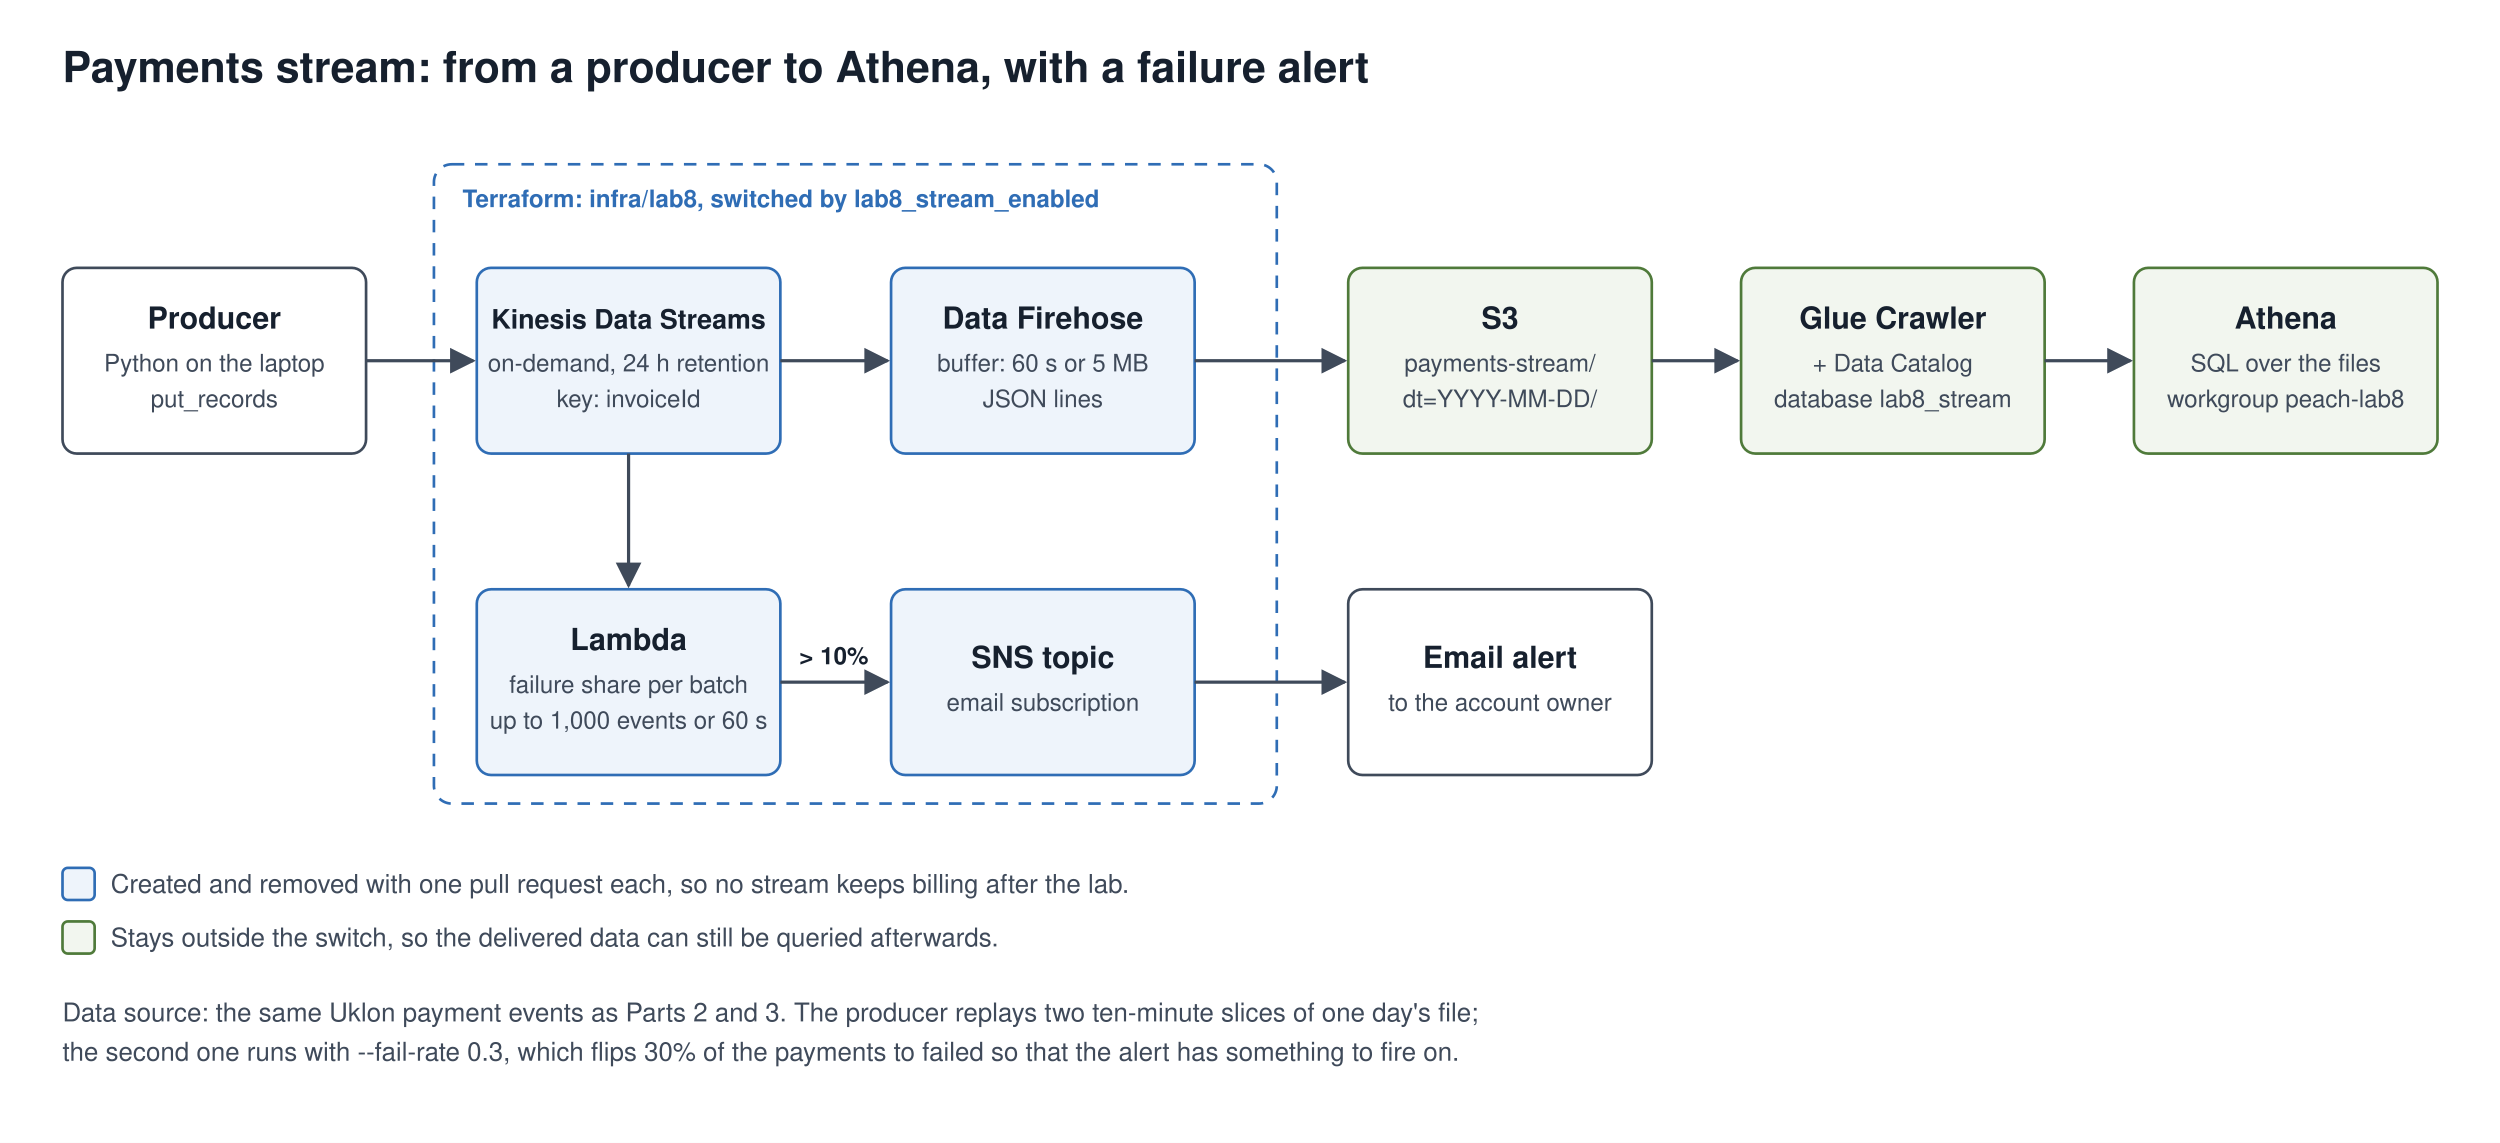
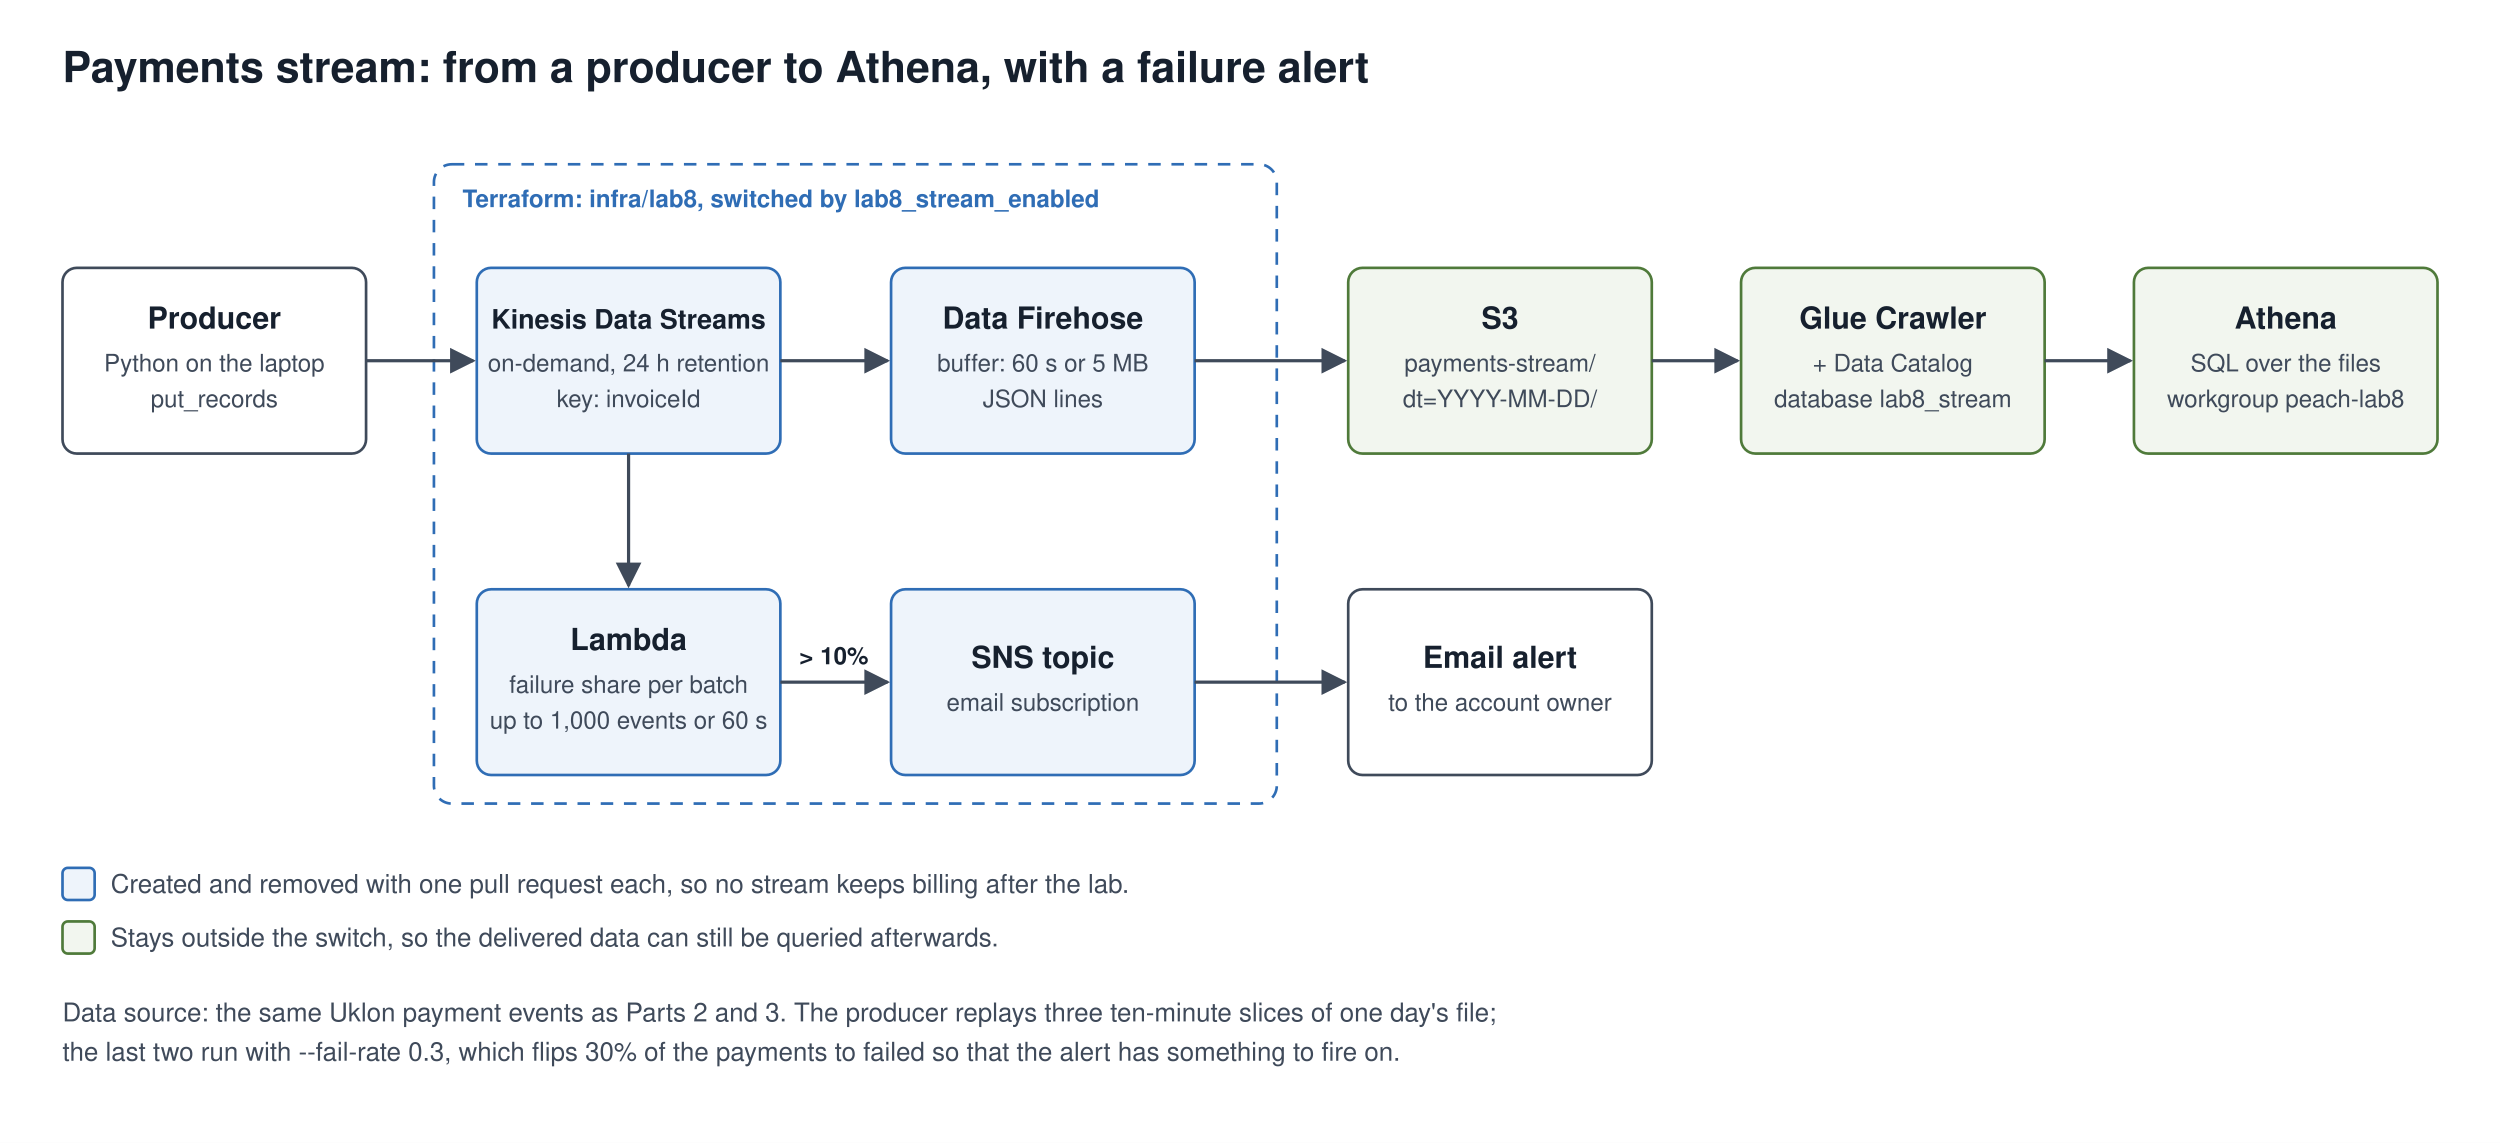
<svg xmlns="http://www.w3.org/2000/svg" width="1400" height="640" viewBox="0 0 1400 640" font-family="Inter Tight, Helvetica Neue, Helvetica, Arial, sans-serif">
  <defs>
    <marker id="arrow" viewBox="0 0 10 10" refX="9" refY="5" markerWidth="8" markerHeight="8" orient="auto-start-reverse">
      <path d="M0 0 L10 5 L0 10 z" fill="#3f4a5a" />
    </marker>
    <style>
      .box { fill: #ffffff; stroke: #3f4a5a; stroke-width: 1.5; }
      .aws { fill: #eef4fb; stroke: #2f6db5; }
      .kept { fill: #f2f6ef; stroke: #4f7a3a; }
      .title { font-size: 17px; font-weight: 600; fill: #16202e; text-anchor: middle; }
      .detail { font-size: 13.5px; fill: #3f4a5a; text-anchor: middle; }
      .edge { font-size: 13.5px; font-weight: 600; fill: #16202e; text-anchor: middle; }
      .frame { fill: none; stroke: #2f6db5; stroke-width: 1.5; stroke-dasharray: 7 6; }
      .frame-label { font-size: 13.5px; font-weight: 600; fill: #2f6db5; }
      .note { font-size: 14.5px; fill: #3f4a5a; }
      .heading { font-size: 24px; font-weight: 600; fill: #16202e; }
      line { stroke: #3f4a5a; stroke-width: 1.8; marker-end: url(#arrow); }
    </style>
  </defs>
  <rect width="1400" height="640" fill="#ffffff" />
  <text class="heading" x="35" y="46">Payments stream: from a producer to Athena, with a failure alert</text>
  <rect class="frame" x="243" y="92" width="472" height="358" rx="10" />
  <text class="frame-label" x="259" y="116">Terraform: infra/lab8, switched by lab8_stream_enabled</text>
  <rect class="box" x="35" y="150" width="170" height="104" rx="8" />
  <text class="title" x="120" y="184">Producer</text>
  <text class="detail" x="120" y="208">Python on the laptop</text>
  <text class="detail" x="120" y="228">put_records</text>
  <rect class="box aws" x="267" y="150" width="170" height="104" rx="8" />
  <text class="title" x="352" y="184" style="font-size:15px">Kinesis Data Streams</text>
  <text class="detail" x="352" y="208">on-demand, 24 h retention</text>
  <text class="detail" x="352" y="228">key: invoiceId</text>
  <rect class="box aws" x="499" y="150" width="170" height="104" rx="8" />
  <text class="title" x="584" y="184">Data Firehose</text>
  <text class="detail" x="584" y="208">buffer: 60 s or 5 MB</text>
  <text class="detail" x="584" y="228">JSON lines</text>
  <rect class="box kept" x="755" y="150" width="170" height="104" rx="8" />
  <text class="title" x="840" y="184">S3</text>
  <text class="detail" x="840" y="208">payments-stream/</text>
  <text class="detail" x="840" y="228">dt=YYYY-MM-DD/</text>
  <rect class="box kept" x="975" y="150" width="170" height="104" rx="8" />
  <text class="title" x="1060" y="184">Glue Crawler</text>
  <text class="detail" x="1060" y="208">+ Data Catalog</text>
  <text class="detail" x="1060" y="228">database lab8_stream</text>
  <rect class="box kept" x="1195" y="150" width="170" height="104" rx="8" />
  <text class="title" x="1280" y="184">Athena</text>
  <text class="detail" x="1280" y="208">SQL over the files</text>
  <text class="detail" x="1280" y="228">workgroup peach-lab8</text>
  <line x1="205" y1="202" x2="265" y2="202" />
  <line x1="437" y1="202" x2="497" y2="202" />
  <line x1="669" y1="202" x2="753" y2="202" />
  <line x1="925" y1="202" x2="973" y2="202" />
  <line x1="1145" y1="202" x2="1193" y2="202" />
  <rect class="box aws" x="267" y="330" width="170" height="104" rx="8" />
  <text class="title" x="352" y="364">Lambda</text>
  <text class="detail" x="352" y="388">failure share per batch</text>
  <text class="detail" x="352" y="408">up to 1,000 events or 60 s</text>
  <rect class="box aws" x="499" y="330" width="170" height="104" rx="8" />
  <text class="title" x="584" y="374">SNS topic</text>
  <text class="detail" x="584" y="398">email subscription</text>
  <rect class="box" x="755" y="330" width="170" height="104" rx="8" />
  <text class="title" x="840" y="374">Email alert</text>
  <text class="detail" x="840" y="398">to the account owner</text>
  <line x1="352" y1="254" x2="352" y2="328" />
  <line x1="437" y1="382" x2="497" y2="382" />
  <line x1="669" y1="382" x2="753" y2="382" />
  <text class="edge" x="467" y="372">&gt; 10%</text>
  <rect class="box aws" x="35" y="486" width="18" height="18" rx="3" />
  <text class="note" x="62" y="500">Created and removed with one pull request each, so no stream keeps billing after the lab.</text>
  <rect class="box kept" x="35" y="516" width="18" height="18" rx="3" />
  <text class="note" x="62" y="530">Stays outside the switch, so the delivered data can still be queried afterwards.</text>
-   <text class="note" x="35" y="572">Data source: the same Uklon payment events as Parts 2 and 3. The producer replays two ten-minute slices of one day's file;</text>
-   <text class="note" x="35" y="594">the second one runs with --fail-rate 0.3, which flips 30% of the payments to failed so that the alert has something to fire on.</text>
+   <text class="note" x="35" y="572">Data source: the same Uklon payment events as Parts 2 and 3. The producer replays three ten-minute slices of one day's file;</text>
+   <text class="note" x="35" y="594">the last two run with --fail-rate 0.3, which flips 30% of the payments to failed so that the alert has something to fire on.</text>
</svg>
